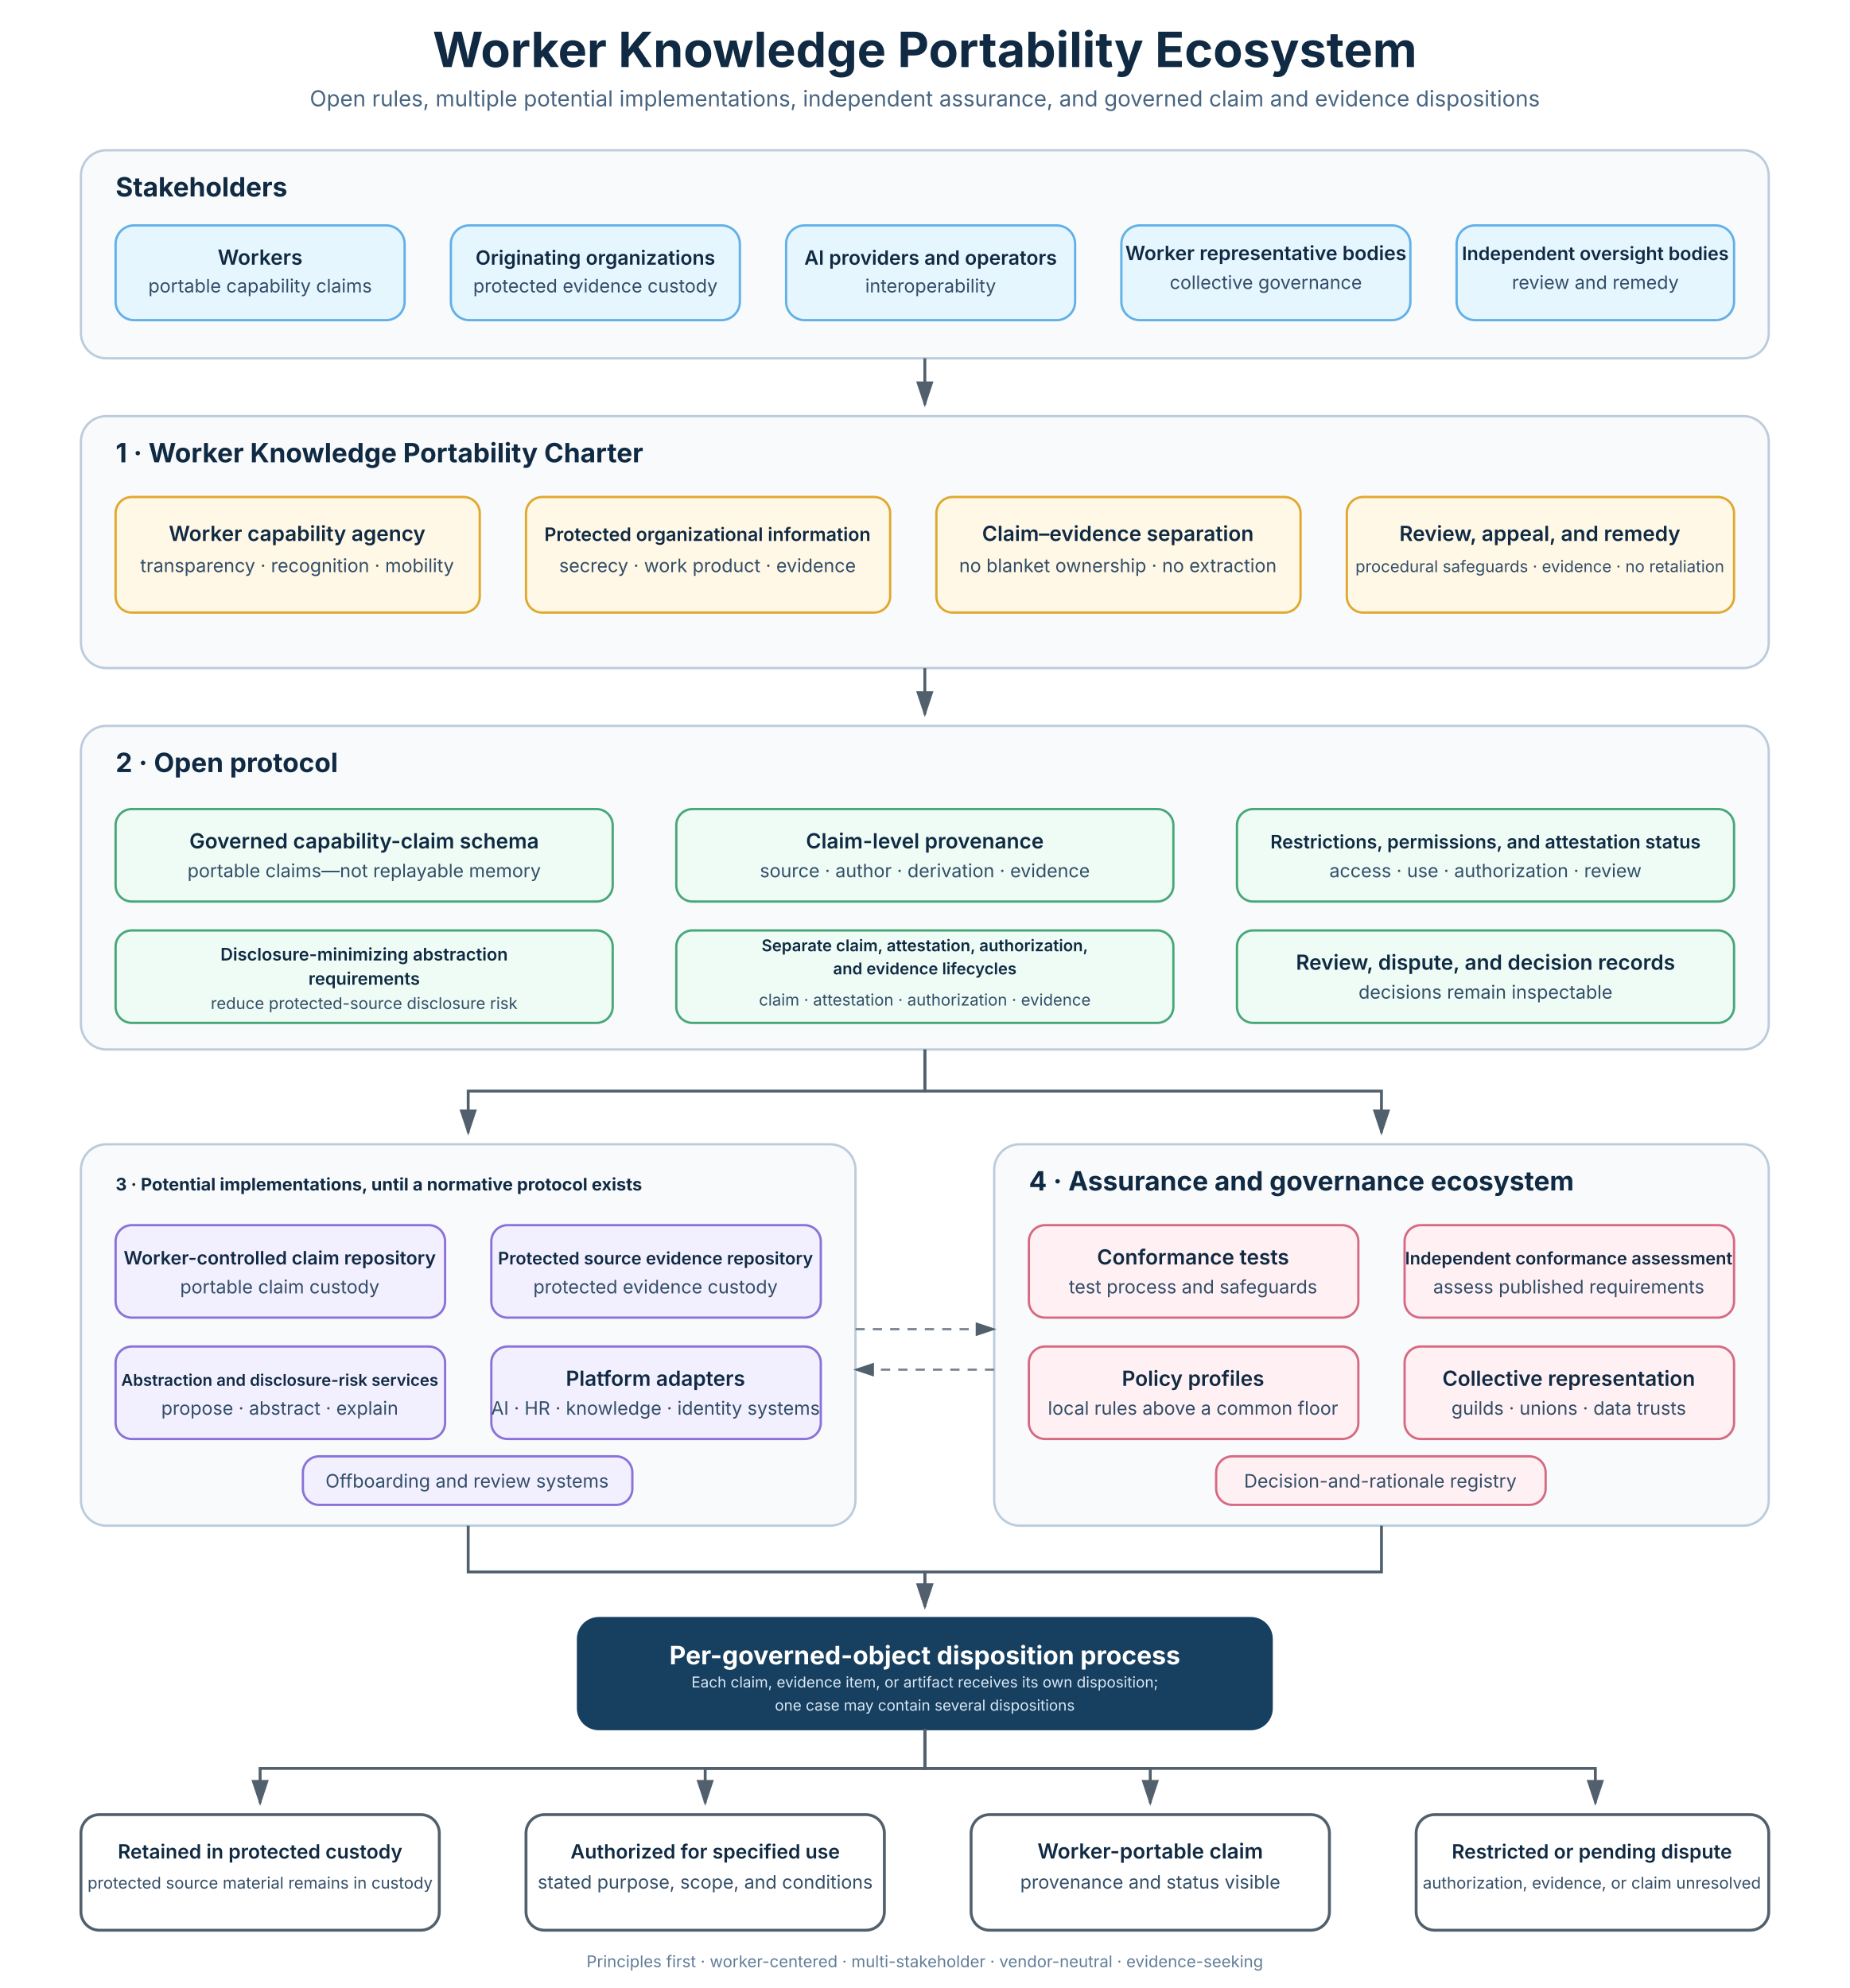
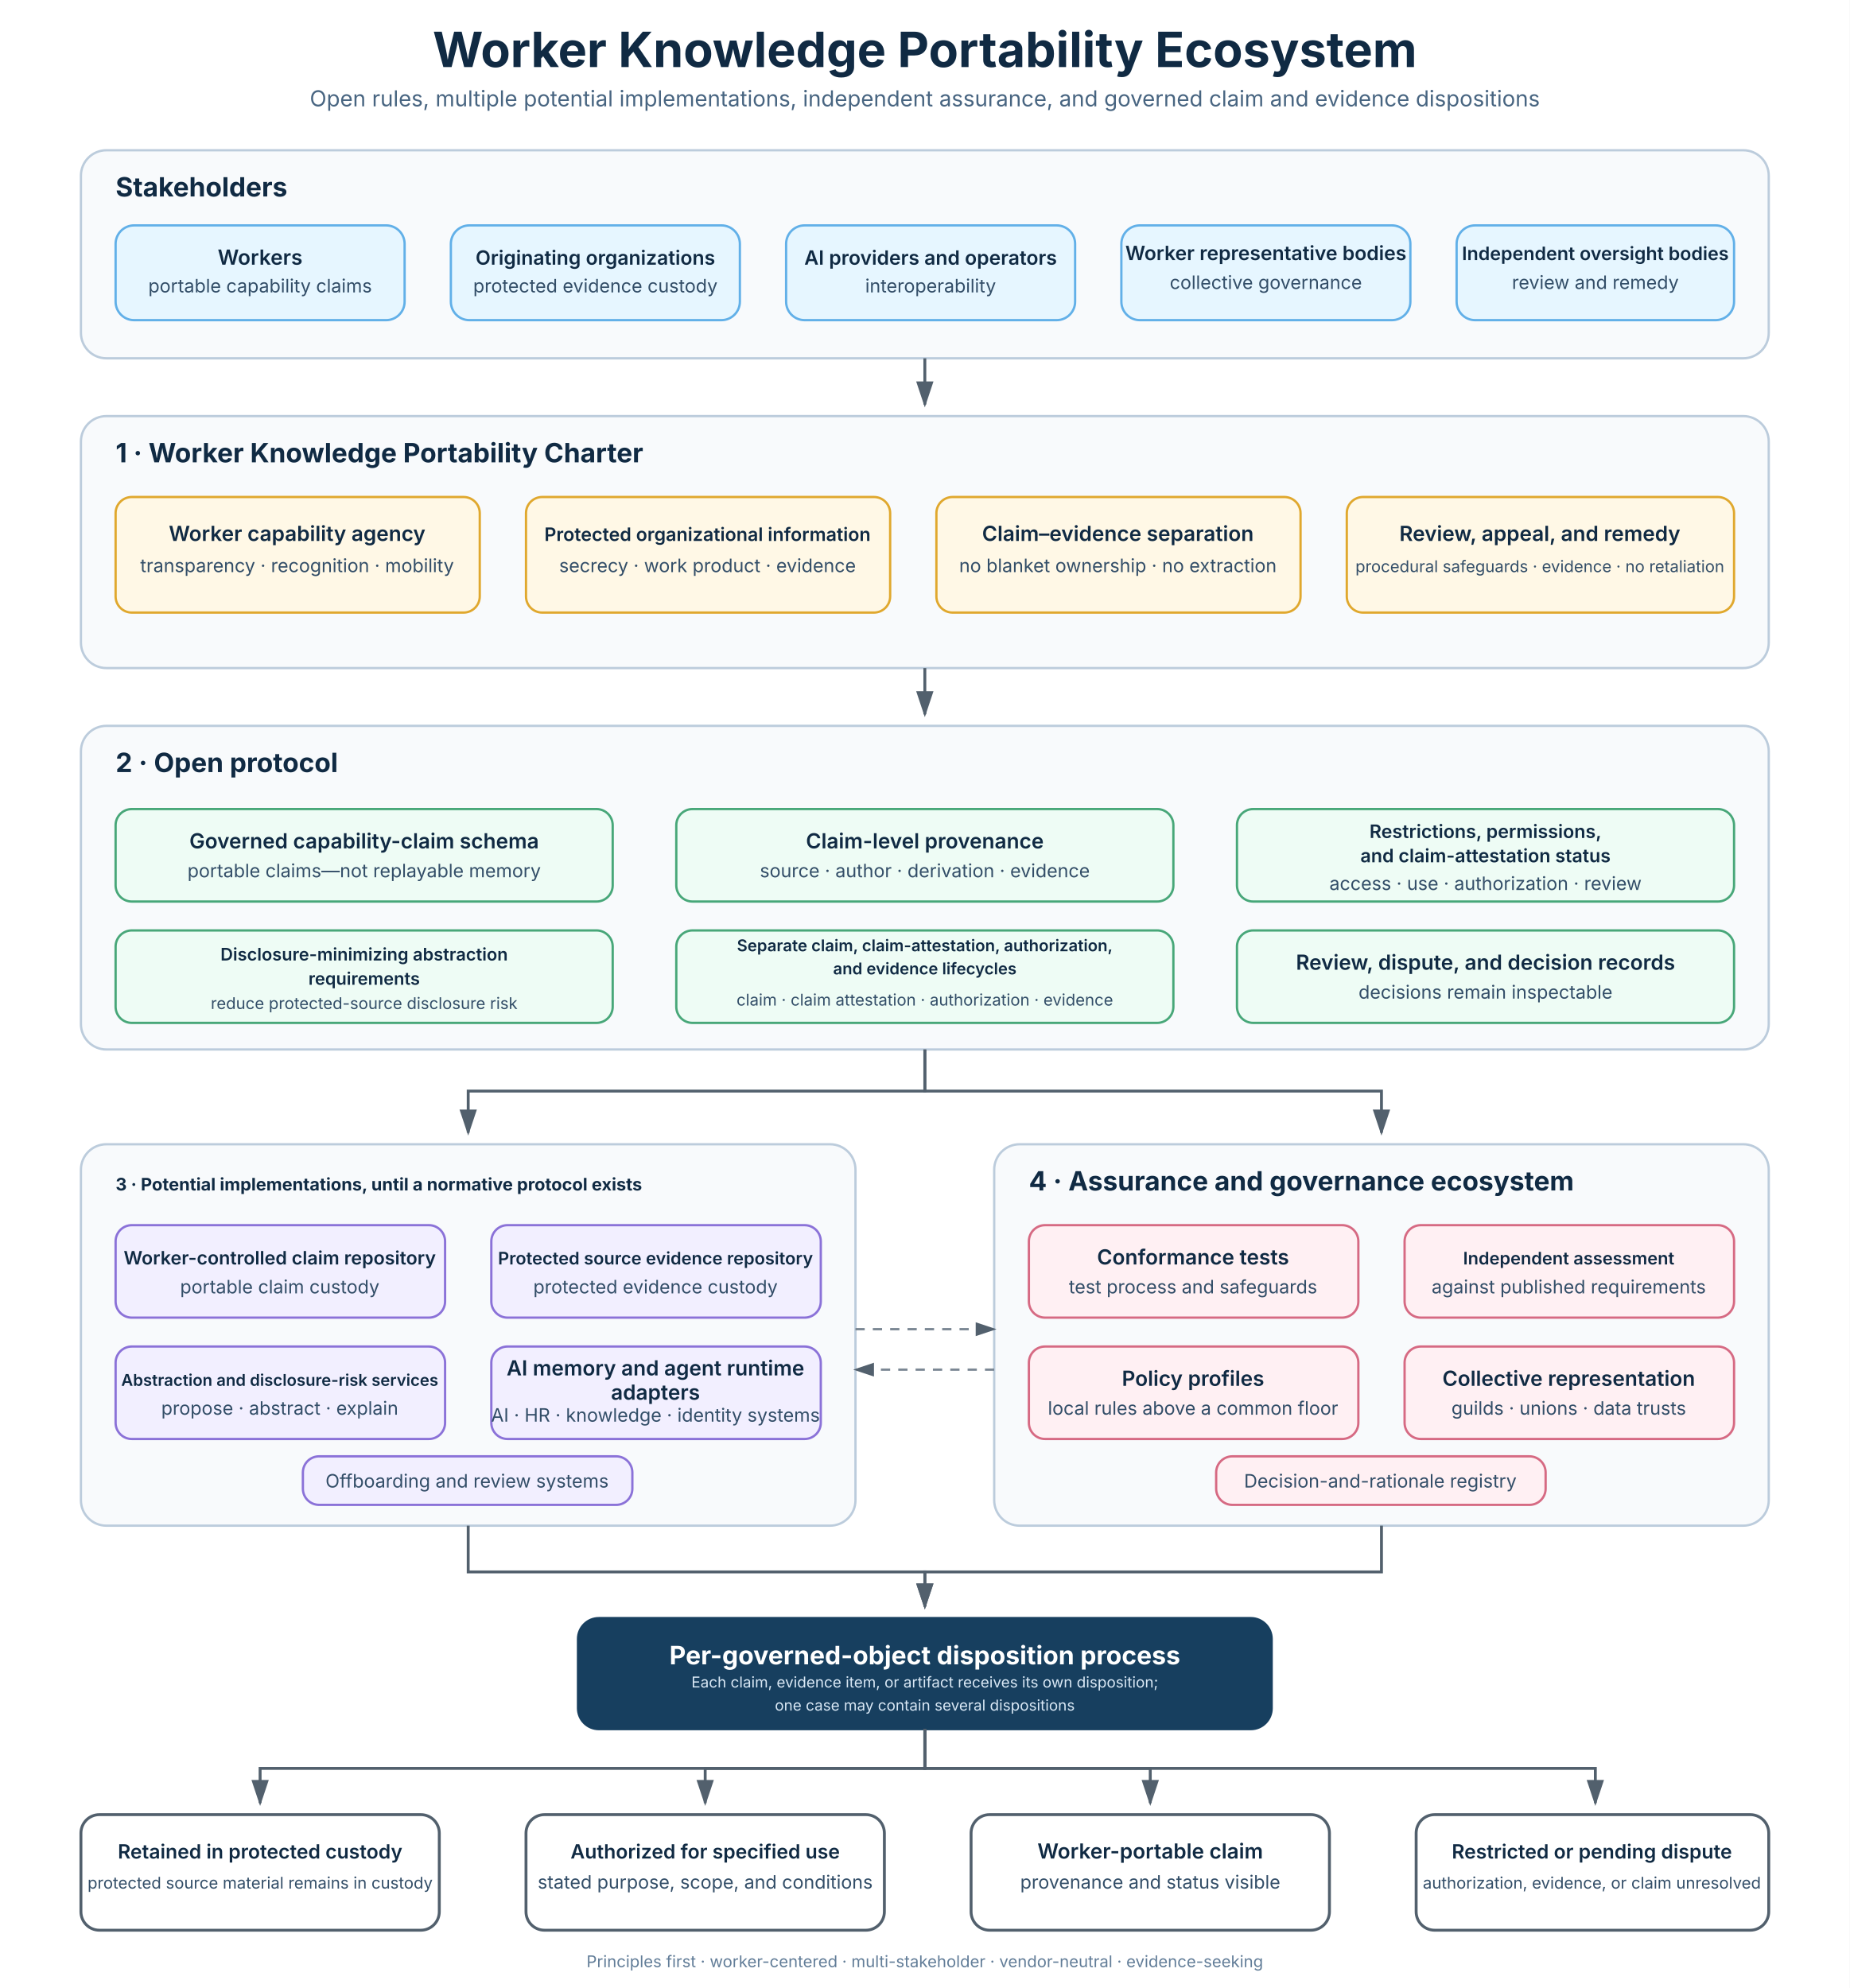
<svg xmlns="http://www.w3.org/2000/svg" width="1600" height="1720" viewBox="0 0 1600 1720" role="img" aria-labelledby="title desc">
  <defs>
    <marker id="arrow" markerWidth="10" markerHeight="10" refX="8" refY="3" orient="auto" markerUnits="strokeWidth">
      <path d="M0,0 L0,6 L9,3 z" fill="#52606d" />
    </marker>
    <style>
      .title { font: 700 42px -apple-system, BlinkMacSystemFont, "Segoe UI", sans-serif; fill: #102a43; }
      .subtitle { font: 400 19px -apple-system, BlinkMacSystemFont, "Segoe UI", sans-serif; fill: #486581; }
      .section { font: 700 23px -apple-system, BlinkMacSystemFont, "Segoe UI", sans-serif; fill: #102a43; }
      .section[font-size="15"] { font-size: 15px; }
      .label { font: 600 18px -apple-system, BlinkMacSystemFont, "Segoe UI", sans-serif; fill: #102a43; }
      .label[font-size="17"] { font-size: 17px; }
      .label[font-size="16"] { font-size: 16px; }
      .label[font-size="15"] { font-size: 15px; }
      .label[font-size="14"] { font-size: 14px; }
      .small { font: 400 16px -apple-system, BlinkMacSystemFont, "Segoe UI", sans-serif; fill: #334e68; }
      .small[font-size="14"] { font-size: 14px; }
      .tiny { font: 400 14px -apple-system, BlinkMacSystemFont, "Segoe UI", sans-serif; fill: #627d98; }
      .line { stroke: #52606d; stroke-width: 2.5; fill: none; marker-end: url(#arrow); }
      .feedback { stroke: #7b8794; stroke-width: 2; stroke-dasharray: 8 7; fill: none; marker-end: url(#arrow); }
      .group { fill: #f8fafc; stroke: #bcccdc; stroke-width: 2; rx: 22; }
      .stakeholder { fill: #e6f6ff; stroke: #62b0e8; stroke-width: 2; rx: 16; }
      .principle { fill: #fff8e6; stroke: #e0a82e; stroke-width: 2; rx: 14; }
      .protocol { fill: #eefcf5; stroke: #48a779; stroke-width: 2; rx: 14; }
      .implementation { fill: #f2efff; stroke: #8b72d8; stroke-width: 2; rx: 14; }
      .assurance { fill: #fff0f3; stroke: #d66a83; stroke-width: 2; rx: 14; }
      .output { fill: #ffffff; stroke: #52606d; stroke-width: 2.5; rx: 16; }
      .core { fill: #173f5f; stroke: #173f5f; stroke-width: 2; rx: 18; }
      .coretext { font: 700 22px -apple-system, BlinkMacSystemFont, "Segoe UI", sans-serif; fill: #ffffff; }
      .coretiny { font: 400 15px -apple-system, BlinkMacSystemFont, "Segoe UI", sans-serif; fill: #d9e8f5; }
      .coretiny[font-size="13"] { font-size: 13px; }
    </style>
  </defs>
  <rect width="1600" height="1720" fill="#ffffff" />
  <text x="800" y="58" text-anchor="middle" class="title">Worker Knowledge Portability Ecosystem</text>
  <text x="800" y="92" text-anchor="middle" class="subtitle">Open rules, multiple potential implementations, independent assurance, and governed claim and evidence dispositions</text>
  <rect x="70" y="130" width="1460" height="180" class="group" />
  <text x="100" y="170" class="section">Stakeholders</text>
  <rect x="100" y="195" width="250" height="82" class="stakeholder" />
  <text x="225" y="229" text-anchor="middle" class="label">Workers</text>
  <text x="225" y="253" text-anchor="middle" class="small">portable capability claims</text>
  <rect x="390" y="195" width="250" height="82" class="stakeholder" />
  <text x="515" y="229" text-anchor="middle" class="label" font-size="17">Originating organizations</text>
  <text x="515" y="253" text-anchor="middle" class="small">protected evidence custody</text>
  <rect x="680" y="195" width="250" height="82" class="stakeholder" />
  <text x="805" y="229" text-anchor="middle" class="label" font-size="17">AI providers and operators</text>
  <text x="805" y="253" text-anchor="middle" class="small">interoperability</text>
  <rect x="970" y="195" width="250" height="82" class="stakeholder" />
  <text x="1095" y="225" text-anchor="middle" class="label" font-size="17">Worker representative bodies</text>
  <text x="1095" y="250" text-anchor="middle" class="small">collective governance</text>
  <rect x="1260" y="195" width="240" height="82" class="stakeholder" />
  <text x="1380" y="225" text-anchor="middle" class="label" font-size="16">Independent oversight bodies</text>
  <text x="1380" y="250" text-anchor="middle" class="small">review and remedy</text>
  <path d="M800 310 L800 350" class="line" />
  <rect x="70" y="360" width="1460" height="218" class="group" />
  <text x="100" y="400" class="section">1 · Worker Knowledge Portability Charter</text>
  <rect x="100" y="430" width="315" height="100" class="principle" />
  <text x="257" y="468" text-anchor="middle" class="label">Worker capability agency</text>
  <text x="257" y="495" text-anchor="middle" class="small">transparency · recognition · mobility</text>
  <rect x="455" y="430" width="315" height="100" class="principle" />
  <text x="612" y="468" text-anchor="middle" class="label" font-size="16">Protected organizational information</text>
  <text x="612" y="495" text-anchor="middle" class="small">secrecy · work product · evidence</text>
  <rect x="810" y="430" width="315" height="100" class="principle" />
  <text x="967" y="468" text-anchor="middle" class="label">Claim–evidence separation</text>
  <text x="967" y="495" text-anchor="middle" class="small">no blanket ownership · no extraction</text>
  <rect x="1165" y="430" width="335" height="100" class="principle" />
  <text x="1332" y="468" text-anchor="middle" class="label">Review, appeal, and remedy</text>
  <text x="1332" y="495" text-anchor="middle" class="small" font-size="14">procedural safeguards · evidence · no retaliation</text>
  <path d="M800 578 L800 618" class="line" />
  <rect x="70" y="628" width="1460" height="280" class="group" />
  <text x="100" y="668" class="section">2 · Open protocol</text>
  <rect x="100" y="700" width="430" height="80" class="protocol" />
  <text x="315" y="734" text-anchor="middle" class="label">Governed capability-claim schema</text>
  <text x="315" y="759" text-anchor="middle" class="small">portable claims—not replayable memory</text>
  <rect x="585" y="700" width="430" height="80" class="protocol" />
  <text x="800" y="734" text-anchor="middle" class="label">Claim-level provenance</text>
  <text x="800" y="759" text-anchor="middle" class="small">source · author · derivation · evidence</text>
  <rect x="1070" y="700" width="430" height="80" class="protocol" />
-   <text x="1285" y="734" text-anchor="middle" class="label" font-size="16">Restrictions, permissions, and attestation status</text>
-   <text x="1285" y="759" text-anchor="middle" class="small">access · use · authorization · review</text>
+   <text x="1285" y="725" text-anchor="middle" class="label" font-size="16">Restrictions, permissions,</text>
+   <text x="1285" y="746" text-anchor="middle" class="label" font-size="16">and claim-attestation status</text>
+   <text x="1285" y="770" text-anchor="middle" class="small">access · use · authorization · review</text>
  <rect x="100" y="805" width="430" height="80" class="protocol" />
  <text x="315" y="831" text-anchor="middle" class="label" font-size="15">Disclosure-minimizing abstraction</text>
  <text x="315" y="852" text-anchor="middle" class="label" font-size="15">requirements</text>
  <text x="315" y="873" text-anchor="middle" class="small" font-size="14">reduce protected-source disclosure risk</text>
  <rect x="585" y="805" width="430" height="80" class="protocol" />
-   <text x="800" y="823" text-anchor="middle" class="label" font-size="14">Separate claim, attestation, authorization,</text>
+   <text x="800" y="823" text-anchor="middle" class="label" font-size="14">Separate claim, claim-attestation, authorization,</text>
  <text x="800" y="843" text-anchor="middle" class="label" font-size="14">and evidence lifecycles</text>
-   <text x="800" y="870" text-anchor="middle" class="small" font-size="14">claim · attestation · authorization · evidence</text>
+   <text x="800" y="870" text-anchor="middle" class="small" font-size="14">claim · claim attestation · authorization · evidence</text>
  <rect x="1070" y="805" width="430" height="80" class="protocol" />
  <text x="1285" y="839" text-anchor="middle" class="label">Review, dispute, and decision records</text>
  <text x="1285" y="864" text-anchor="middle" class="small">decisions remain inspectable</text>
  <path d="M800 908 L800 944 L405 944 L405 980" class="line" />
  <path d="M800 908 L800 944 L1195 944 L1195 980" class="line" />
  <rect x="70" y="990" width="670" height="330" class="group" />
  <text x="100" y="1030" class="section" font-size="15">3 · Potential implementations, until a normative protocol exists</text>
  <rect x="100" y="1060" width="285" height="80" class="implementation" />
  <text x="242" y="1094" text-anchor="middle" class="label" font-size="16">Worker-controlled claim repository</text>
  <text x="242" y="1119" text-anchor="middle" class="small">portable claim custody</text>
  <rect x="425" y="1060" width="285" height="80" class="implementation" />
  <text x="567" y="1094" text-anchor="middle" class="label" font-size="15">Protected source evidence repository</text>
  <text x="567" y="1119" text-anchor="middle" class="small">protected evidence custody</text>
  <rect x="100" y="1165" width="285" height="80" class="implementation" />
  <text x="242" y="1199" text-anchor="middle" class="label" font-size="14">Abstraction and disclosure-risk services</text>
  <text x="242" y="1224" text-anchor="middle" class="small">propose · abstract · explain</text>
  <rect x="425" y="1165" width="285" height="80" class="implementation" />
-   <text x="567" y="1199" text-anchor="middle" class="label">Platform adapters</text>
-   <text x="567" y="1224" text-anchor="middle" class="small">AI · HR · knowledge · identity systems</text>
+   <text x="567" y="1190" text-anchor="middle" class="label" font-size="13">AI memory and agent runtime</text>
+   <text x="567" y="1211" text-anchor="middle" class="label" font-size="13">adapters</text>
+   <text x="567" y="1230" text-anchor="middle" class="small" font-size="12">AI · HR · knowledge · identity systems</text>
  <rect x="262" y="1260" width="285" height="42" class="implementation" />
  <text x="404" y="1287" text-anchor="middle" class="small">Offboarding and review systems</text>
  <rect x="860" y="990" width="670" height="330" class="group" />
  <text x="890" y="1030" class="section">4 · Assurance and governance ecosystem</text>
  <rect x="890" y="1060" width="285" height="80" class="assurance" />
  <text x="1032" y="1094" text-anchor="middle" class="label">Conformance tests</text>
  <text x="1032" y="1119" text-anchor="middle" class="small">test process and safeguards</text>
  <rect x="1215" y="1060" width="285" height="80" class="assurance" />
-   <text x="1357" y="1094" text-anchor="middle" class="label" font-size="15">Independent conformance assessment</text>
-   <text x="1357" y="1119" text-anchor="middle" class="small">assess published requirements</text>
+   <text x="1357" y="1094" text-anchor="middle" class="label" font-size="15">Independent assessment</text>
+   <text x="1357" y="1119" text-anchor="middle" class="small">against published requirements</text>
  <rect x="890" y="1165" width="285" height="80" class="assurance" />
  <text x="1032" y="1199" text-anchor="middle" class="label">Policy profiles</text>
  <text x="1032" y="1224" text-anchor="middle" class="small">local rules above a common floor</text>
  <rect x="1215" y="1165" width="285" height="80" class="assurance" />
  <text x="1357" y="1199" text-anchor="middle" class="label">Collective representation</text>
  <text x="1357" y="1224" text-anchor="middle" class="small">guilds · unions · data trusts</text>
  <rect x="1052" y="1260" width="285" height="42" class="assurance" />
  <text x="1194" y="1287" text-anchor="middle" class="small">Decision-and-rationale registry</text>
  <path d="M740 1150 L860 1150" class="feedback" />
  <path d="M860 1185 L740 1185" class="feedback" />
  <path d="M405 1320 L405 1360 L800 1360 L800 1390" class="line" />
  <path d="M1195 1320 L1195 1360 L800 1360 L800 1390" class="line" />
  <rect x="500" y="1400" width="600" height="96" class="core" />
  <text x="800" y="1440" text-anchor="middle" class="coretext">Per-governed-object disposition process</text>
  <text x="800" y="1460" text-anchor="middle" class="coretiny" font-size="13">Each claim, evidence item, or artifact receives its own disposition;</text>
  <text x="800" y="1480" text-anchor="middle" class="coretiny" font-size="13">one case may contain several dispositions</text>
  <path d="M800 1496 L800 1530 L225 1530 L225 1560" class="line" />
  <path d="M800 1496 L800 1530 L610 1530 L610 1560" class="line" />
  <path d="M800 1496 L800 1530 L995 1530 L995 1560" class="line" />
  <path d="M800 1496 L800 1530 L1380 1530 L1380 1560" class="line" />
  <rect x="70" y="1570" width="310" height="100" class="output" />
  <text x="225" y="1608" text-anchor="middle" class="label" font-size="17">Retained in protected custody</text>
  <text x="225" y="1634" text-anchor="middle" class="small" font-size="14">protected source material remains in custody</text>
  <rect x="455" y="1570" width="310" height="100" class="output" />
  <text x="610" y="1608" text-anchor="middle" class="label" font-size="17">Authorized for specified use</text>
  <text x="610" y="1634" text-anchor="middle" class="small">stated purpose, scope, and conditions</text>
  <rect x="840" y="1570" width="310" height="100" class="output" />
  <text x="995" y="1608" text-anchor="middle" class="label">Worker-portable claim</text>
  <text x="995" y="1634" text-anchor="middle" class="small">provenance and status visible</text>
  <rect x="1225" y="1570" width="305" height="100" class="output" />
  <text x="1377" y="1608" text-anchor="middle" class="label" font-size="17">Restricted or pending dispute</text>
  <text x="1377" y="1634" text-anchor="middle" class="small" font-size="14">authorization, evidence, or claim unresolved</text>
  <text x="800" y="1702" text-anchor="middle" class="tiny">Principles first · worker-centered · multi-stakeholder · vendor-neutral · evidence-seeking</text>
</svg>
